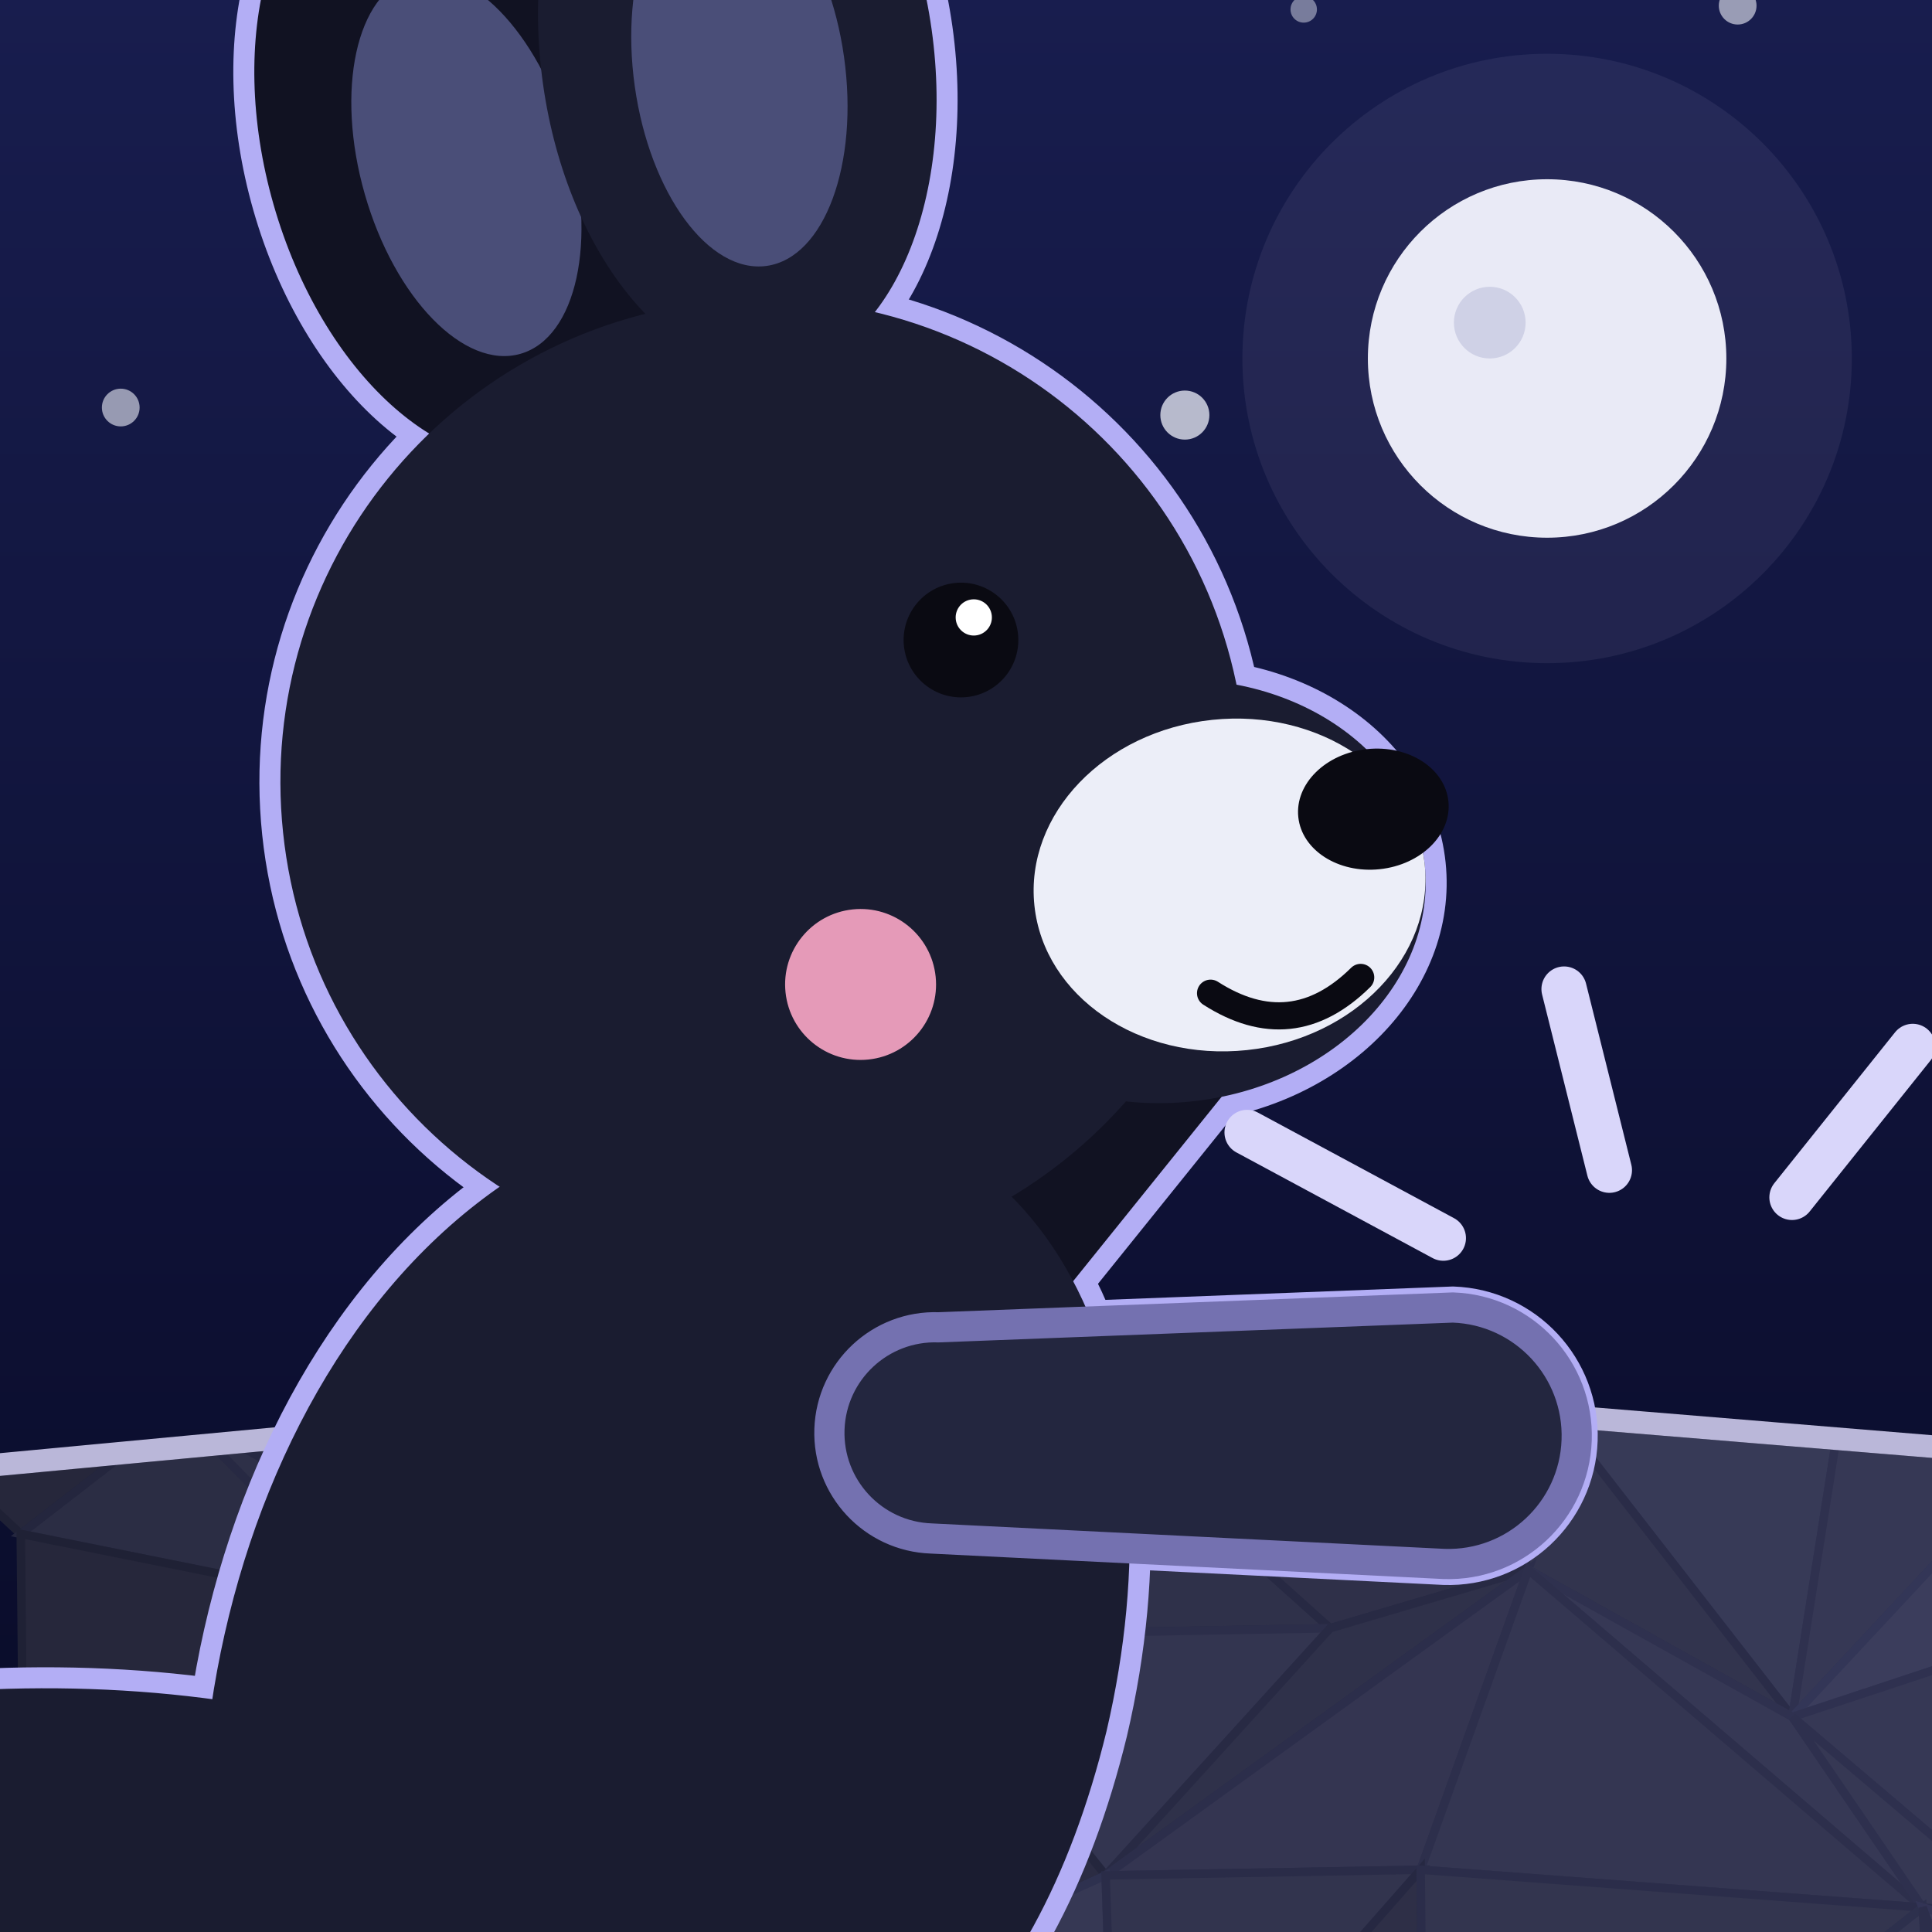
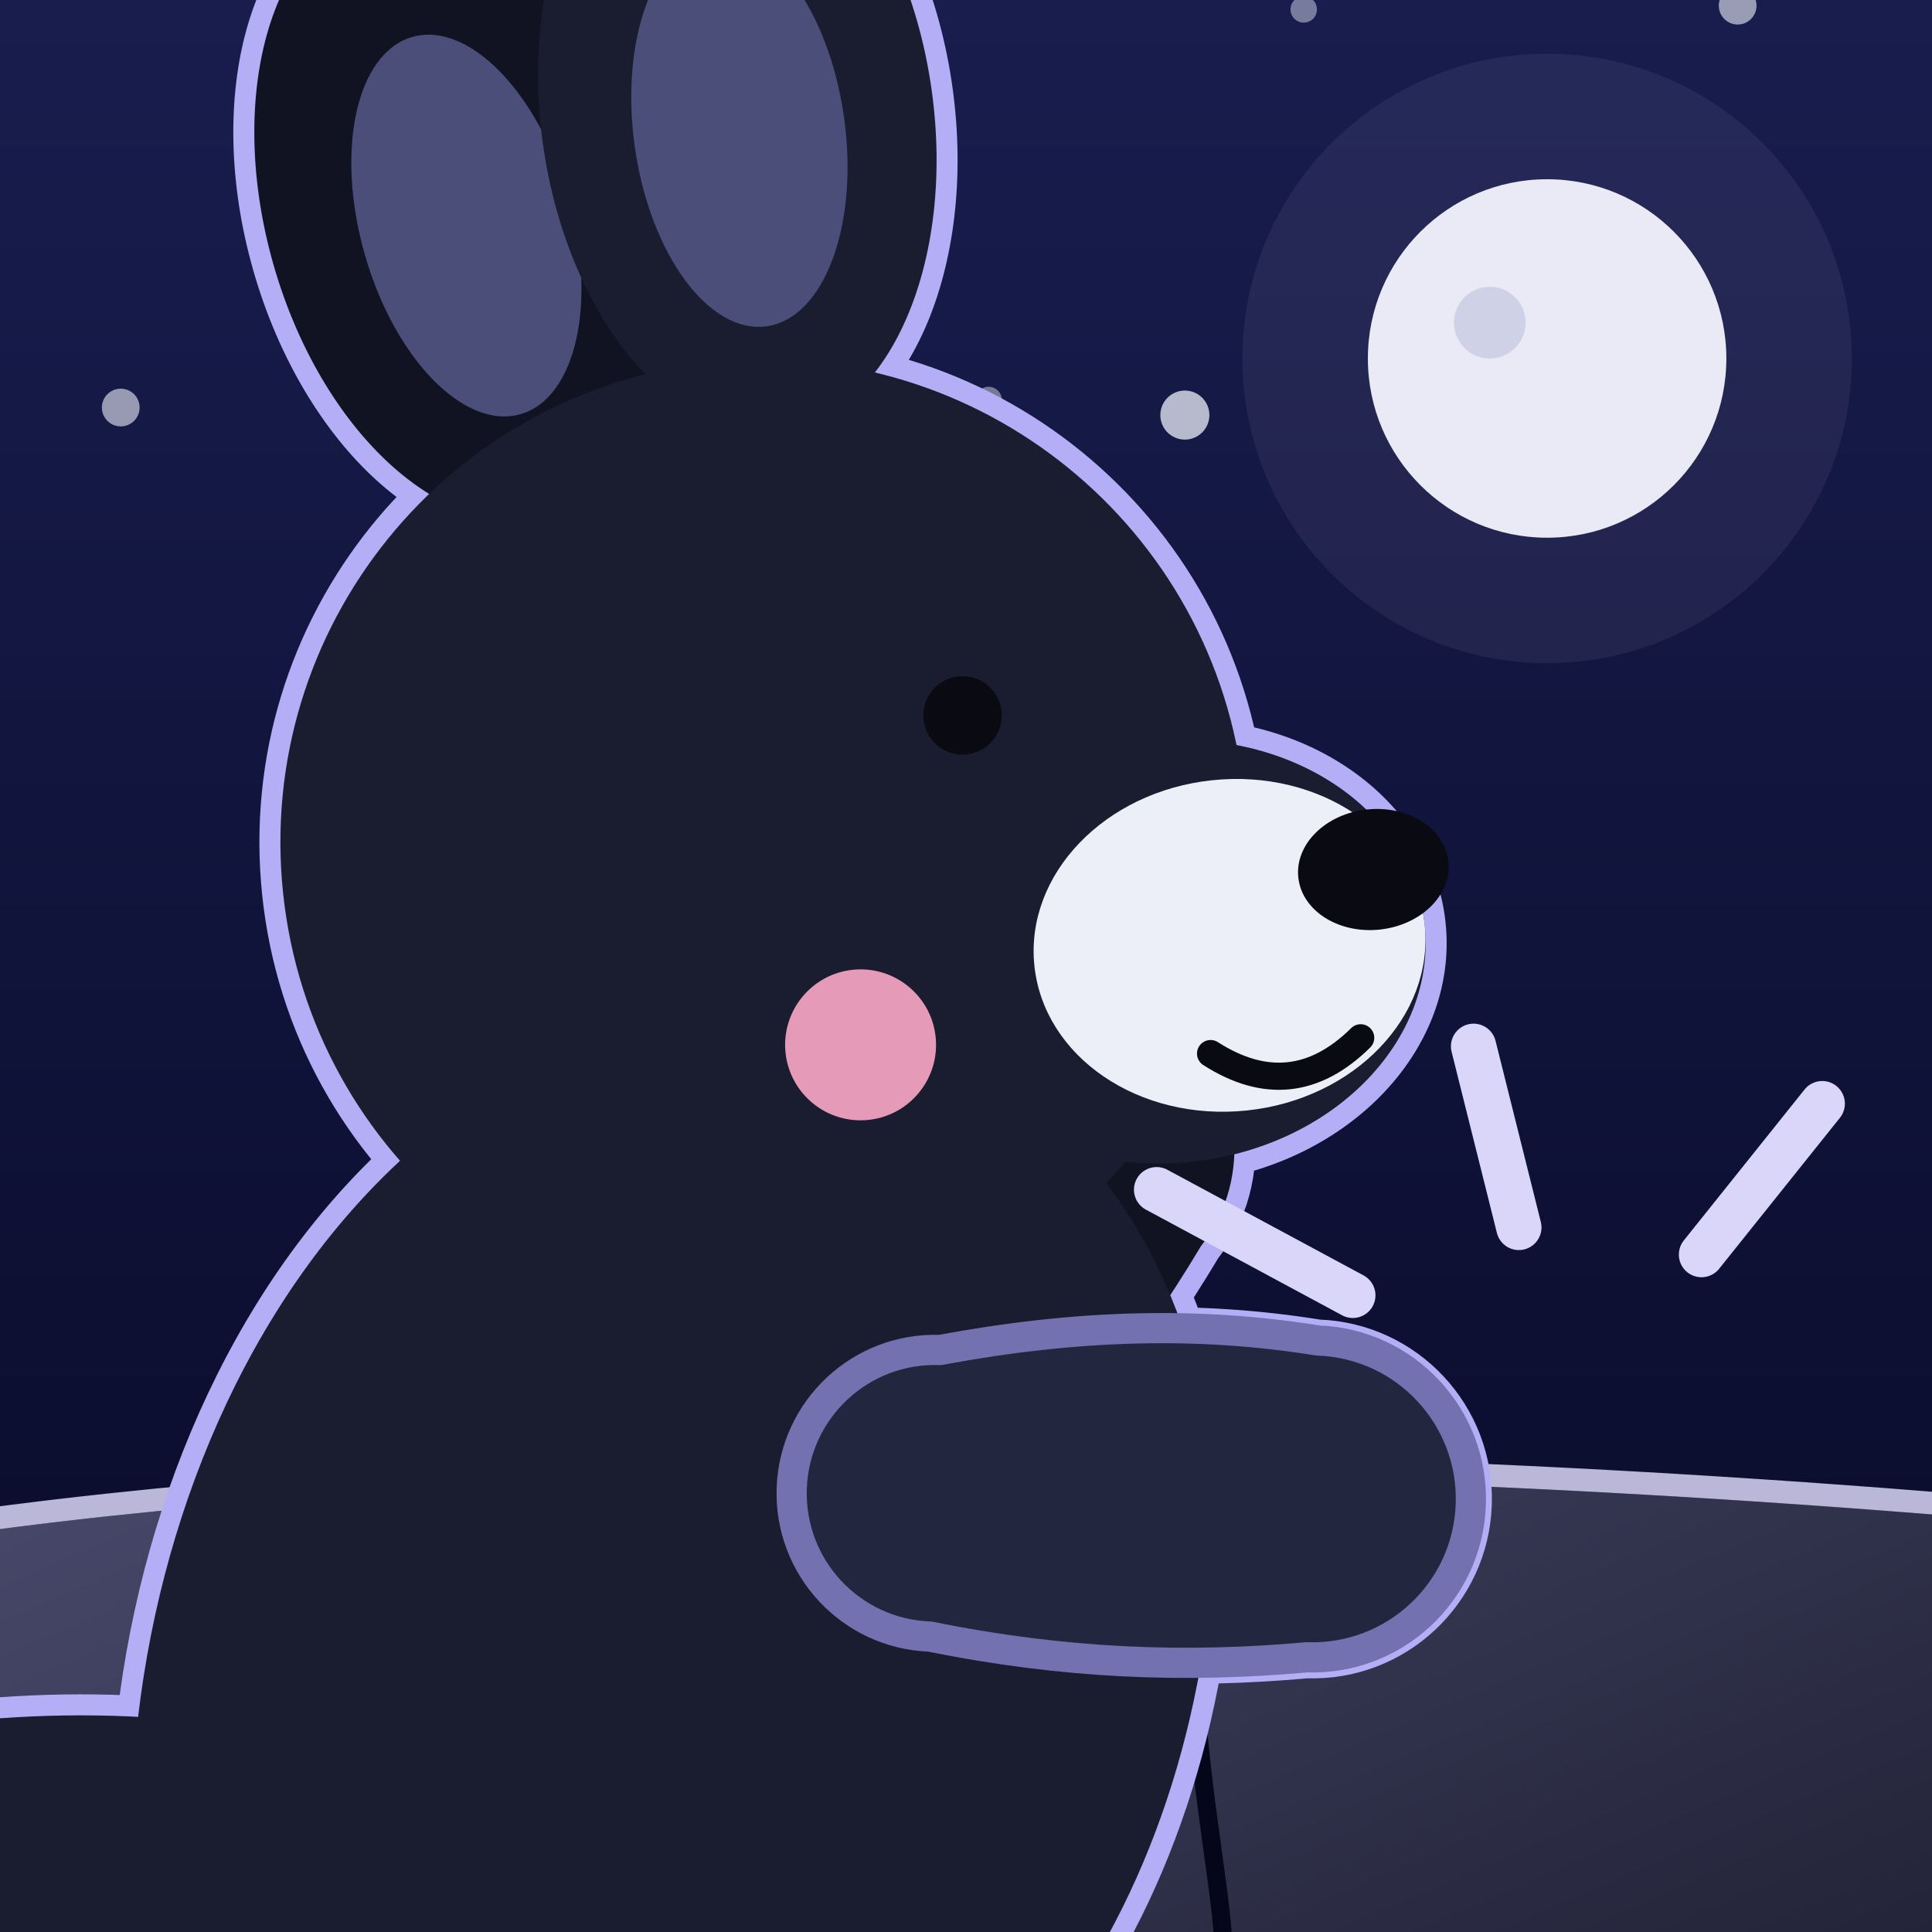
<svg xmlns="http://www.w3.org/2000/svg" viewBox="0 0 1024 1024" width="1024" height="1024" role="img" aria-label="App icon, Send">
  <defs>
    <clipPath id="ic-send-1024">
      <rect width="1024" height="1024" rx="0" />
    </clipPath>
    <linearGradient id="ib-send-1024" x1="0" y1="0" x2="0" y2="1">
      <stop offset="0" stop-color="#181D4E" />
      <stop offset="1" stop-color="#080A26" />
    </linearGradient>
  </defs>
  <g clip-path="url(#ic-send-1024)">
    <rect width="1024" height="1024" fill="url(#ib-send-1024)" />
    <circle cx="524" cy="212" r="7" fill="#EEF0FA" opacity="0.45" />
    <circle cx="921" cy="3" r="10" fill="#EEF0FA" opacity="0.6" />
    <circle cx="294" cy="214" r="13" fill="#EEF0FA" opacity="0.75" />
    <circle cx="691" cy="5" r="7" fill="#EEF0FA" opacity="0.45" />
    <circle cx="64" cy="216" r="10" fill="#EEF0FA" opacity="0.6" />
    <circle cx="461" cy="7" r="13" fill="#EEF0FA" opacity="0.75" />
    <circle cx="858" cy="218" r="7" fill="#EEF0FA" opacity="0.45" />
    <circle cx="231" cy="9" r="10" fill="#EEF0FA" opacity="0.6" />
    <circle cx="628" cy="220" r="13" fill="#EEF0FA" opacity="0.75" />
    <circle cx="820" cy="190" r="161.5" fill="#E9E6FF" opacity=".07" />
    <circle cx="820" cy="190" r="95" fill="#E9EAF6" />
    <circle cx="789.6" cy="171" r="19" fill="#CFD1E6" />
    <g>
-       <clipPath id="r-send-1024">
-         <path d="M-40 1064 L-40 780 L300 748 L700 740 L1064 770 L1064 1064Z" />
-       </clipPath>
+       <defs>
+         <linearGradient id="r-send-1024-g" x1="0" y1="0.2" x2="1" y2="0.8">
+           <stop offset="0" stop-color="hsl(238 20% 34.1%)" />
+           <stop offset="1" stop-color="hsl(236 24% 18.0%)" />
+         </linearGradient>
+         <linearGradient id="r-send-1024-f" x1="1" y1="0" x2="0" y2="1">
+           <stop offset="0" stop-color="hsl(238 22% 24.3%)" />
+           <stop offset="1" stop-color="hsl(236 30% 9.9%)" />
+         </linearGradient>
+         <clipPath id="r-send-1024">
+           <path d="M-40 810 C200 774 600 760 1064 800 L1064 1064 L-40 1064Z" />
+         </clipPath>
+         <filter id="r-send-1024-b" x="-20%" y="-20%" width="140%" height="140%">
+           <feGaussianBlur stdDeviation="44.2" />
+         </filter>
+       </defs>
+       <path d="M-40 810 C200 774 600 760 1064 800 L1064 1064 L-40 1064Z" fill="url(#r-send-1024-g)" />
      <g clip-path="url(#r-send-1024)">
-         <path d="M-76,732L95,748L11,813Z" fill="hsl(236 22% 19.0%)" stroke="hsl(236 26% 16.5%)" stroke-width="4.5" />
-         <path d="M95,748L195,850L11,813Z" fill="hsl(236 22% 21.8%)" stroke="hsl(236 26% 19.3%)" stroke-width="4.5" />
-         <path d="M95,748L329,681L334,884Z" fill="hsl(236 22% 22.2%)" stroke="hsl(236 26% 19.7%)" stroke-width="4.5" />
-         <path d="M95,748L334,884L195,850Z" fill="hsl(236 22% 23.2%)" stroke="hsl(236 26% 20.7%)" stroke-width="4.5" />
-         <path d="M329,681L470,662L334,884Z" fill="hsl(236 22% 20.4%)" stroke="hsl(236 26% 17.9%)" stroke-width="4.5" />
-         <path d="M470,662L484,867L334,884Z" fill="hsl(236 22% 25.3%)" stroke="hsl(236 26% 22.8%)" stroke-width="4.5" />
-         <path d="M470,662L579,750L484,867Z" fill="hsl(236 22% 23.1%)" stroke="hsl(236 26% 20.6%)" stroke-width="4.5" />
-         <path d="M579,750L705,863L484,867Z" fill="hsl(236 22% 23.8%)" stroke="hsl(236 26% 21.3%)" stroke-width="4.5" />
-         <path d="M579,750L751,654L810,832Z" fill="hsl(236 22% 24.5%)" stroke="hsl(236 26% 22.0%)" stroke-width="4.5" />
-         <path d="M579,750L810,832L705,863Z" fill="hsl(236 22% 23.4%)" stroke="hsl(236 26% 20.9%)" stroke-width="4.5" />
-         <path d="M751,654L980,720L950,910Z" fill="hsl(236 22% 27.9%)" stroke="hsl(236 26% 25.4%)" stroke-width="4.5" />
-         <path d="M751,654L950,910L810,832Z" fill="hsl(236 22% 25.0%)" stroke="hsl(236 26% 22.5%)" stroke-width="4.5" />
-         <path d="M980,720L1102,747L950,910Z" fill="hsl(236 22% 27.2%)" stroke="hsl(236 26% 24.7%)" stroke-width="4.5" />
-         <path d="M1102,747L1107,858L950,910Z" fill="hsl(236 22% 29.7%)" stroke="hsl(236 26% 27.2%)" stroke-width="4.5" />
-         <path d="M1102,747L1316,685L1107,858Z" fill="hsl(236 22% 30.2%)" stroke="hsl(236 26% 27.7%)" stroke-width="4.5" />
-         <path d="M1316,685L1385,835L1107,858Z" fill="hsl(236 22% 29.0%)" stroke="hsl(236 26% 26.5%)" stroke-width="4.5" />
-         <path d="M11,813L195,850L13,1010Z" fill="hsl(236 22% 19.0%)" stroke="hsl(236 26% 16.5%)" stroke-width="4.5" />
-         <path d="M195,850L126,1012L13,1010Z" fill="hsl(236 22% 19.3%)" stroke="hsl(236 26% 16.8%)" stroke-width="4.5" />
-         <path d="M195,850L334,884L353,1045Z" fill="hsl(236 22% 20.0%)" stroke="hsl(236 26% 17.5%)" stroke-width="4.5" />
-         <path d="M195,850L353,1045L126,1012Z" fill="hsl(236 22% 22.2%)" stroke="hsl(236 26% 19.7%)" stroke-width="4.5" />
-         <path d="M334,884L484,867L353,1045Z" fill="hsl(236 22% 21.6%)" stroke="hsl(236 26% 19.1%)" stroke-width="4.5" />
-         <path d="M484,867L455,1053L353,1045Z" fill="hsl(236 22% 21.5%)" stroke="hsl(236 26% 19.0%)" stroke-width="4.5" />
-         <path d="M484,867L705,863L586,994Z" fill="hsl(236 22% 25.6%)" stroke="hsl(236 26% 23.1%)" stroke-width="4.5" />
-         <path d="M484,867L586,994L455,1053Z" fill="hsl(236 22% 21.5%)" stroke="hsl(236 26% 19.0%)" stroke-width="4.5" />
-         <path d="M705,863L810,832L586,994Z" fill="hsl(236 22% 23.7%)" stroke="hsl(236 26% 21.2%)" stroke-width="4.5" />
-         <path d="M810,832L753,991L586,994Z" fill="hsl(236 22% 25.9%)" stroke="hsl(236 26% 23.4%)" stroke-width="4.5" />
-         <path d="M810,832L950,910L1019,1011Z" fill="hsl(236 22% 27.2%)" stroke="hsl(236 26% 24.7%)" stroke-width="4.5" />
-         <path d="M810,832L1019,1011L753,991Z" fill="hsl(236 22% 26.3%)" stroke="hsl(236 26% 23.8%)" stroke-width="4.5" />
-         <path d="M950,910L1107,858L1096,1034Z" fill="hsl(236 22% 27.3%)" stroke="hsl(236 26% 24.8%)" stroke-width="4.5" />
-         <path d="M950,910L1096,1034L1019,1011Z" fill="hsl(236 22% 26.9%)" stroke="hsl(236 26% 24.4%)" stroke-width="4.5" />
-         <path d="M1107,858L1385,835L1096,1034Z" fill="hsl(236 22% 31.0%)" stroke="hsl(236 26% 28.5%)" stroke-width="4.5" />
-         <path d="M1385,835L1273,1021L1096,1034Z" fill="hsl(236 22% 31.0%)" stroke="hsl(236 26% 28.5%)" stroke-width="4.5" />
-         <path d="M13,1010L126,1012L95,1183Z" fill="hsl(236 22% 19.6%)" stroke="hsl(236 26% 17.1%)" stroke-width="4.5" />
-         <path d="M13,1010L95,1183L-108,1233Z" fill="hsl(236 22% 19.0%)" stroke="hsl(236 26% 16.5%)" stroke-width="4.5" />
-         <path d="M126,1012L353,1045L95,1183Z" fill="hsl(236 22% 23.8%)" stroke="hsl(236 26% 21.3%)" stroke-width="4.5" />
-         <path d="M353,1045L309,1239L95,1183Z" fill="hsl(236 22% 19.9%)" stroke="hsl(236 26% 17.4%)" stroke-width="4.5" />
-         <path d="M353,1045L455,1053L456,1229Z" fill="hsl(236 22% 20.7%)" stroke="hsl(236 26% 18.2%)" stroke-width="4.5" />
-         <path d="M353,1045L456,1229L309,1239Z" fill="hsl(236 22% 19.9%)" stroke="hsl(236 26% 17.4%)" stroke-width="4.5" />
-         <path d="M455,1053L586,994L592,1174Z" fill="hsl(236 22% 27.1%)" stroke="hsl(236 26% 24.6%)" stroke-width="4.5" />
-         <path d="M455,1053L592,1174L456,1229Z" fill="hsl(236 22% 25.3%)" stroke="hsl(236 26% 22.8%)" stroke-width="4.5" />
-         <path d="M586,994L753,991L592,1174Z" fill="hsl(236 22% 25.0%)" stroke="hsl(236 26% 22.5%)" stroke-width="4.5" />
-         <path d="M753,991L755,1219L592,1174Z" fill="hsl(236 22% 22.9%)" stroke="hsl(236 26% 20.4%)" stroke-width="4.5" />
-         <path d="M753,991L1019,1011L755,1219Z" fill="hsl(236 22% 25.5%)" stroke="hsl(236 26% 23.0%)" stroke-width="4.5" />
-         <path d="M1019,1011L1037,1271L755,1219Z" fill="hsl(236 22% 26.6%)" stroke="hsl(236 26% 24.1%)" stroke-width="4.5" />
-         <path d="M1019,1011L1096,1034L1094,1208Z" fill="hsl(236 22% 29.0%)" stroke="hsl(236 26% 26.5%)" stroke-width="4.5" />
-         <path d="M1019,1011L1094,1208L1037,1271Z" fill="hsl(236 22% 25.8%)" stroke="hsl(236 26% 23.3%)" stroke-width="4.5" />
-         <path d="M1096,1034L1273,1021L1094,1208Z" fill="hsl(236 22% 31.0%)" stroke="hsl(236 26% 28.5%)" stroke-width="4.5" />
-         <path d="M1273,1021L1273,1203L1094,1208Z" fill="hsl(236 22% 31.0%)" stroke="hsl(236 26% 28.5%)" stroke-width="4.5" />
-         <path d="M-108,1233L95,1183L-97,1397Z" fill="hsl(236 22% 19.0%)" stroke="hsl(236 26% 16.5%)" stroke-width="4.5" />
-         <path d="M95,1183L170,1414L-97,1397Z" fill="hsl(236 22% 20.4%)" stroke="hsl(236 26% 17.9%)" stroke-width="4.5" />
-         <path d="M95,1183L309,1239L270,1389Z" fill="hsl(236 22% 21.0%)" stroke="hsl(236 26% 18.5%)" stroke-width="4.5" />
-         <path d="M95,1183L270,1389L170,1414Z" fill="hsl(236 22% 21.7%)" stroke="hsl(236 26% 19.2%)" stroke-width="4.5" />
-         <path d="M309,1239L456,1229L270,1389Z" fill="hsl(236 22% 24.1%)" stroke="hsl(236 26% 21.6%)" stroke-width="4.5" />
-         <path d="M456,1229L529,1320L270,1389Z" fill="hsl(236 22% 25.5%)" stroke="hsl(236 26% 23.0%)" stroke-width="4.5" />
-         <path d="M456,1229L592,1174L665,1434Z" fill="hsl(236 22% 23.2%)" stroke="hsl(236 26% 20.7%)" stroke-width="4.5" />
-         <path d="M456,1229L665,1434L529,1320Z" fill="hsl(236 22% 22.3%)" stroke="hsl(236 26% 19.8%)" stroke-width="4.5" />
-         <path d="M592,1174L755,1219L665,1434Z" fill="hsl(236 22% 25.2%)" stroke="hsl(236 26% 22.7%)" stroke-width="4.5" />
-         <path d="M755,1219L748,1389L665,1434Z" fill="hsl(236 22% 28.8%)" stroke="hsl(236 26% 26.3%)" stroke-width="4.5" />
-         <path d="M755,1219L1037,1271L748,1389Z" fill="hsl(236 22% 29.3%)" stroke="hsl(236 26% 26.8%)" stroke-width="4.5" />
-         <path d="M1037,1271L1045,1357L748,1389Z" fill="hsl(236 22% 29.6%)" stroke="hsl(236 26% 27.1%)" stroke-width="4.5" />
-         <path d="M1037,1271L1094,1208L1045,1357Z" fill="hsl(236 22% 28.7%)" stroke="hsl(236 26% 26.2%)" stroke-width="4.5" />
-         <path d="M1094,1208L1216,1350L1045,1357Z" fill="hsl(236 22% 31.0%)" stroke="hsl(236 26% 28.5%)" stroke-width="4.5" />
-         <path d="M1094,1208L1273,1203L1216,1350Z" fill="hsl(236 22% 31.0%)" stroke="hsl(236 26% 28.5%)" stroke-width="4.5" />
-         <path d="M1273,1203L1280,1445L1216,1350Z" fill="hsl(236 22% 28.5%)" stroke="hsl(236 26% 26.0%)" stroke-width="4.5" />
+         <path d="M-40 1150 C400 1090 700 1170 1064 1130 L1064 1064 L-40 1064Z" fill="hsl(236 30% 8.1%)" opacity=".85" filter="url(#r-send-1024-b)" />
+         <path d="M640 770 C610 930 680 1070 630 1064" fill="none" stroke="#05061A" stroke-width="9.6" stroke-linecap="round" stroke-linejoin="round" />
      </g>
-       <path d="M-40 1064 L-40 780 L300 748 L700 740 L1064 770 L1064 1064Z" fill="none" stroke="#04051A" stroke-width="12" stroke-linejoin="round" />
-       <path d="M-40 780 L300 748 L700 740 L1064 770" fill="none" stroke="#D9D6FA" stroke-width="12" stroke-linecap="round" opacity=".85" />
+       <path d="M-40 810 C200 774 600 760 1064 800 L1064 1064 L-40 1064Z" fill="none" stroke="#04051A" stroke-width="12" stroke-linejoin="round" />
+       <path d="M-40 810 C200 774 600 760 1064 800" fill="none" stroke="#D9D6FA" stroke-width="12" stroke-linecap="round" opacity=".85" />
    </g>
    <svg x="0" y="0" width="1024" height="1024" viewBox="-38 -136 128 128" preserveAspectRatio="xMidYMid slice">
      <g fill="#B3AEF5" stroke="#B3AEF5" stroke-width="2.783" stroke-linejoin="round">
-         <g transform="translate(0 0)">
+         <g transform="translate(0 4)">
          <g data-part="body" transform="translate(0 0) rotate(8)">
            <g data-part="tail" transform="translate(-18 -4) rotate(20)">
              <g>
-                 <path d="M4 -16 C-18 -14 -40 0 -54 18 C-58 24 -53 30 -47 26 C-32 16 -16 12 4 12Z" />
+                 <path d="M6 -18 C-16 -18 -38 -4 -50 14 C-56 24 -48 32 -40 26 C-28 18 -14 14 6 14Z" />
              </g>
            </g>
            <g data-part="thighFar" transform="translate(-4 -12) rotate(-30)">
              <g data-part="shinFar" transform="translate(12 28) rotate(50)">
                <g>
-                   <path d="M-6 0 L-5 16 A5 5 0 0 0 5 16 L6 0 A6 6 0 0 0 -6 0Z" />
-                 </g>
-                 <g data-part="shoeFar" transform="translate(0 20) rotate(-20)">
+                   <path d="M-8 0 C-9 6 -8 10 -7 13 A7 7 0 0 0 7 13 C8 10 9 6 8 0 A8 8 0 0 0 -8 0Z" />
+                 </g>
+                 <g data-part="shoeFar" transform="translate(0 16) rotate(-20)">
                  <g>
                    <g transform="scale(1.2)">
                      <path d="M-6 -12 C-12 -10 -13 4 -9 11 C-2 13 8 10 16 10 C22 10 27 12 30 11 C33 9 31 3 26 0 C20 -4 12 -6 7 -11 C3 -15 -2 -14 -6 -12Z" fill="#0B0C16" />
                    </g>
                  </g>
                </g>
              </g>
              <g>
-                 <ellipse cx="6" cy="12" rx="19" ry="22" transform="rotate(-20 6 12)" />
+                 <path d="M-12 -2 C-14 -16 6 -20 16 -10 C26 0 28 22 16 30 C6 36 -6 30 -10 20 C-13 12 -11 4 -12 -2Z" />
              </g>
            </g>
            <g data-part="armFar" transform="translate(12 -46) rotate(-150)">
              <g>
-                 <path d="M-7 0 L-7.5 34 A8.5 8.5 0 0 0 9.5 34 L7 0 A7 7 0 0 0 -7 0Z" />
+                 <path d="M-9.5 0 C-11 9 -11 17 -10 25 A10.5 10.5 0 0 0 11 25 C12 17 11.5 9 9.5 0 A9.5 9.5 0 0 0 -9.5 0Z" />
              </g>
            </g>
            <g>
-               <path d="M-24 0 C-32 -24 -24 -58 2 -64 C24 -68 34 -48 32 -26 C30 -6 20 6 2 8 C-12 9 -20 6 -24 0Z" />
+               <path d="M-27 2 C-38 -22 -32 -60 -6 -72 C14 -81 36 -66 37 -40 C38 -14 24 7 2 10 C-12 11 -22 8 -27 2Z" />
            </g>
            <g data-part="head" transform="translate(8 -56) rotate(-14)">
              <g data-part="earFar" transform="translate(-12 -54) rotate(-10)">
                <g>
                  <ellipse cx="0" cy="-20" rx="13" ry="21" />
                </g>
              </g>
              <g>
                <circle cx="0" cy="-30" r="32" />
                <ellipse cx="26" cy="-20" rx="17" ry="14" />
              </g>
              <g data-part="earNear" transform="translate(4 -58) rotate(-2)">
                <g>
                  <ellipse cx="0" cy="-20" rx="13" ry="21" />
                </g>
              </g>
            </g>
            <g data-part="thighNear" transform="translate(2 -10) rotate(-10)">
              <g data-part="shinNear" transform="translate(12 28) rotate(30)">
                <g>
-                   <path d="M-6 0 L-5 16 A5 5 0 0 0 5 16 L6 0 A6 6 0 0 0 -6 0Z" />
-                 </g>
-                 <g data-part="shoeNear" transform="translate(0 20) rotate(-10)">
+                   <path d="M-8 0 C-9 6 -8 10 -7 13 A7 7 0 0 0 7 13 C8 10 9 6 8 0 A8 8 0 0 0 -8 0Z" />
+                 </g>
+                 <g data-part="shoeNear" transform="translate(0 16) rotate(-10)">
                  <g>
                    <g transform="scale(1.2)">
                      <path d="M-6 -12 C-12 -10 -13 4 -9 11 C-2 13 8 10 16 10 C22 10 27 12 30 11 C33 9 31 3 26 0 C20 -4 12 -6 7 -11 C3 -15 -2 -14 -6 -12Z" fill="#0B0C16" />
                    </g>
                  </g>
                </g>
              </g>
              <g>
-                 <ellipse cx="6" cy="12" rx="19" ry="22" transform="rotate(-20 6 12)" />
+                 <path d="M-12 -2 C-14 -16 6 -20 16 -10 C26 0 28 22 16 30 C6 36 -6 30 -10 20 C-13 12 -11 4 -12 -2Z" />
              </g>
            </g>
            <g data-part="armNear" transform="translate(18 -44) rotate(-96)">
              <g>
-                 <path d="M-7 0 L-7.5 34 A8.5 8.5 0 0 0 9.5 34 L7 0 A7 7 0 0 0 -7 0Z" />
+                 <path d="M-9.5 0 C-11 9 -11 17 -10 25 A10.5 10.5 0 0 0 11 25 C12 17 11.5 9 9.5 0 A9.5 9.5 0 0 0 -9.5 0Z" />
              </g>
            </g>
          </g>
        </g>
      </g>
-       <g transform="translate(0 0)">
+       <g transform="translate(0 4)">
        <g data-part="body" transform="translate(0 0) rotate(8)">
          <g data-part="tail" transform="translate(-18 -4) rotate(20)">
            <g fill="#1A1C30">
-               <path d="M4 -16 C-18 -14 -40 0 -54 18 C-58 24 -53 30 -47 26 C-32 16 -16 12 4 12Z" />
+               <path d="M6 -18 C-16 -18 -38 -4 -50 14 C-56 24 -48 32 -40 26 C-28 18 -14 14 6 14Z" />
            </g>
          </g>
          <g data-part="thighFar" transform="translate(-4 -12) rotate(-30)">
            <g data-part="shinFar" transform="translate(12 28) rotate(50)">
              <g fill="#111222">
-                 <path d="M-6 0 L-5 16 A5 5 0 0 0 5 16 L6 0 A6 6 0 0 0 -6 0Z" />
-               </g>
-               <g data-part="shoeFar" transform="translate(0 20) rotate(-20)">
+                 <path d="M-8 0 C-9 6 -8 10 -7 13 A7 7 0 0 0 7 13 C8 10 9 6 8 0 A8 8 0 0 0 -8 0Z" />
+               </g>
+               <g data-part="shoeFar" transform="translate(0 16) rotate(-20)">
                <g fill="#1A1C30">
                  <g transform="scale(1.2)">
                    <path d="M-6 -12 C-12 -10 -13 4 -9 11 C-2 13 8 10 16 10 C22 10 27 12 30 11 C33 9 31 3 26 0 C20 -4 12 -6 7 -11 C3 -15 -2 -14 -6 -12Z" fill="#0B0C16" />
                    <g data-detail="">
                      <path d="M-7 -10 L-12 -17 C-12 -20 -8 -21 -6 -19 L-3 -12Z" fill="#A99CF0" />
                      <path d="M-5 -10 C-10 -7 -10 2 -7 6 C0 7 9 5 16 6 C19 4 20 1 19 -2 C14 -4 9 -7 6 -10 C2 -13 -2 -12 -5 -10Z" fill="#A99CF0" />
                      <path d="M3 -11 L6 5" stroke="#ECEEF8" stroke-width="5" stroke-linecap="round" />
                    </g>
                  </g>
                </g>
              </g>
            </g>
            <g fill="#111222">
-               <ellipse cx="6" cy="12" rx="19" ry="22" transform="rotate(-20 6 12)" />
+               <path d="M-12 -2 C-14 -16 6 -20 16 -10 C26 0 28 22 16 30 C6 36 -6 30 -10 20 C-13 12 -11 4 -12 -2Z" />
            </g>
          </g>
          <g data-part="armFar" transform="translate(12 -46) rotate(-150)">
            <g fill="#111222">
-               <path d="M-7 0 L-7.5 34 A8.5 8.5 0 0 0 9.5 34 L7 0 A7 7 0 0 0 -7 0Z" />
+               <path d="M-9.5 0 C-11 9 -11 17 -10 25 A10.5 10.5 0 0 0 11 25 C12 17 11.5 9 9.5 0 A9.5 9.5 0 0 0 -9.5 0Z" />
            </g>
          </g>
          <g fill="#1A1C30">
-             <path d="M-24 0 C-32 -24 -24 -58 2 -64 C24 -68 34 -48 32 -26 C30 -6 20 6 2 8 C-12 9 -20 6 -24 0Z" />
+             <path d="M-27 2 C-38 -22 -32 -60 -6 -72 C14 -81 36 -66 37 -40 C38 -14 24 7 2 10 C-12 11 -22 8 -27 2Z" />
          </g>
          <g data-part="head" transform="translate(8 -56) rotate(-14)">
            <g data-part="earFar" transform="translate(-12 -54) rotate(-10)">
              <g fill="#111222">
                <ellipse cx="0" cy="-20" rx="13" ry="21" />
                <g data-detail="">
                  <ellipse cx="0" cy="-19" rx="7" ry="13" fill="#4A4E78" />
                </g>
              </g>
            </g>
            <g fill="#1A1C30">
              <circle cx="0" cy="-30" r="32" />
              <ellipse cx="26" cy="-20" rx="17" ry="14" />
              <g data-detail="">
                <ellipse cx="30" cy="-20" rx="13" ry="11" fill="#ECEEF8" />
                <ellipse cx="40" cy="-24" rx="5" ry="4" fill="#0A0A12" />
                <path d="M28 -13 Q33 -9 38 -13" fill="none" stroke="#0A0A12" stroke-width="1.8" stroke-linecap="round" />
-                 <circle data-eye="" cx="14" cy="-38" r="3.8" fill="#0A0A12" />
-                 <circle data-glint="" cx="15" cy="-39.4" r="1.2" fill="#fff" />
+                 <circle data-eye="" cx="14" cy="-37" r="2.6" fill="#0A0A12" />
                <circle data-blush="" cx="5" cy="-16" r="5" fill="#E59AB8" />
              </g>
            </g>
            <g data-part="earNear" transform="translate(4 -58) rotate(-2)">
              <g fill="#1A1C30">
                <ellipse cx="0" cy="-20" rx="13" ry="21" />
                <g data-detail="">
                  <ellipse cx="0" cy="-19" rx="7" ry="13" fill="#4A4E78" />
                </g>
              </g>
            </g>
          </g>
          <g data-part="thighNear" transform="translate(2 -10) rotate(-10)">
            <g data-part="shinNear" transform="translate(12 28) rotate(30)">
              <g fill="#1A1C30">
-                 <path d="M-6 0 L-5 16 A5 5 0 0 0 5 16 L6 0 A6 6 0 0 0 -6 0Z" />
-               </g>
-               <g data-part="shoeNear" transform="translate(0 20) rotate(-10)">
+                 <path d="M-8 0 C-9 6 -8 10 -7 13 A7 7 0 0 0 7 13 C8 10 9 6 8 0 A8 8 0 0 0 -8 0Z" />
+               </g>
+               <g data-part="shoeNear" transform="translate(0 16) rotate(-10)">
                <g fill="#1A1C30">
                  <g transform="scale(1.2)">
                    <path d="M-6 -12 C-12 -10 -13 4 -9 11 C-2 13 8 10 16 10 C22 10 27 12 30 11 C33 9 31 3 26 0 C20 -4 12 -6 7 -11 C3 -15 -2 -14 -6 -12Z" fill="#0B0C16" />
                    <g data-detail="">
                      <path d="M-7 -10 L-12 -17 C-12 -20 -8 -21 -6 -19 L-3 -12Z" fill="#A99CF0" />
                      <path d="M-5 -10 C-10 -7 -10 2 -7 6 C0 7 9 5 16 6 C19 4 20 1 19 -2 C14 -4 9 -7 6 -10 C2 -13 -2 -12 -5 -10Z" fill="#A99CF0" />
                      <path d="M3 -11 L6 5" stroke="#ECEEF8" stroke-width="5" stroke-linecap="round" />
                    </g>
                  </g>
                </g>
              </g>
            </g>
            <g fill="#1A1C30">
-               <ellipse cx="6" cy="12" rx="19" ry="22" transform="rotate(-20 6 12)" />
+               <path d="M-12 -2 C-14 -16 6 -20 16 -10 C26 0 28 22 16 30 C6 36 -6 30 -10 20 C-13 12 -11 4 -12 -2Z" />
            </g>
          </g>
          <g data-part="armNear" transform="translate(18 -44) rotate(-96)">
            <g fill="#23263F" stroke="#7471B0" stroke-width="2">
-               <path d="M-7 0 L-7.5 34 A8.5 8.5 0 0 0 9.5 34 L7 0 A7 7 0 0 0 -7 0Z" />
+               <path d="M-9.5 0 C-11 9 -11 17 -10 25 A10.5 10.5 0 0 0 11 25 C12 17 11.5 9 9.5 0 A9.5 9.5 0 0 0 -9.5 0Z" />
            </g>
          </g>
        </g>
      </g>
-       <path d="M57.624 -53.971 l-13 -7" stroke="#D9D6FA" stroke-width="3" stroke-linecap="round" />
-       <path d="M68.624 -58.471 l-3 -12" stroke="#D9D6FA" stroke-width="3" stroke-linecap="round" />
-       <path d="M80.724 -56.671 l8 -10" stroke="#D9D6FA" stroke-width="3" stroke-linecap="round" />
+       <path d="M51.628 -50.18 l-13 -7" stroke="#D9D6FA" stroke-width="3" stroke-linecap="round" />
+       <path d="M62.628 -54.68 l-3 -12" stroke="#D9D6FA" stroke-width="3" stroke-linecap="round" />
+       <path d="M74.728 -52.88 l8 -10" stroke="#D9D6FA" stroke-width="3" stroke-linecap="round" />
    </svg>
  </g>
</svg>
